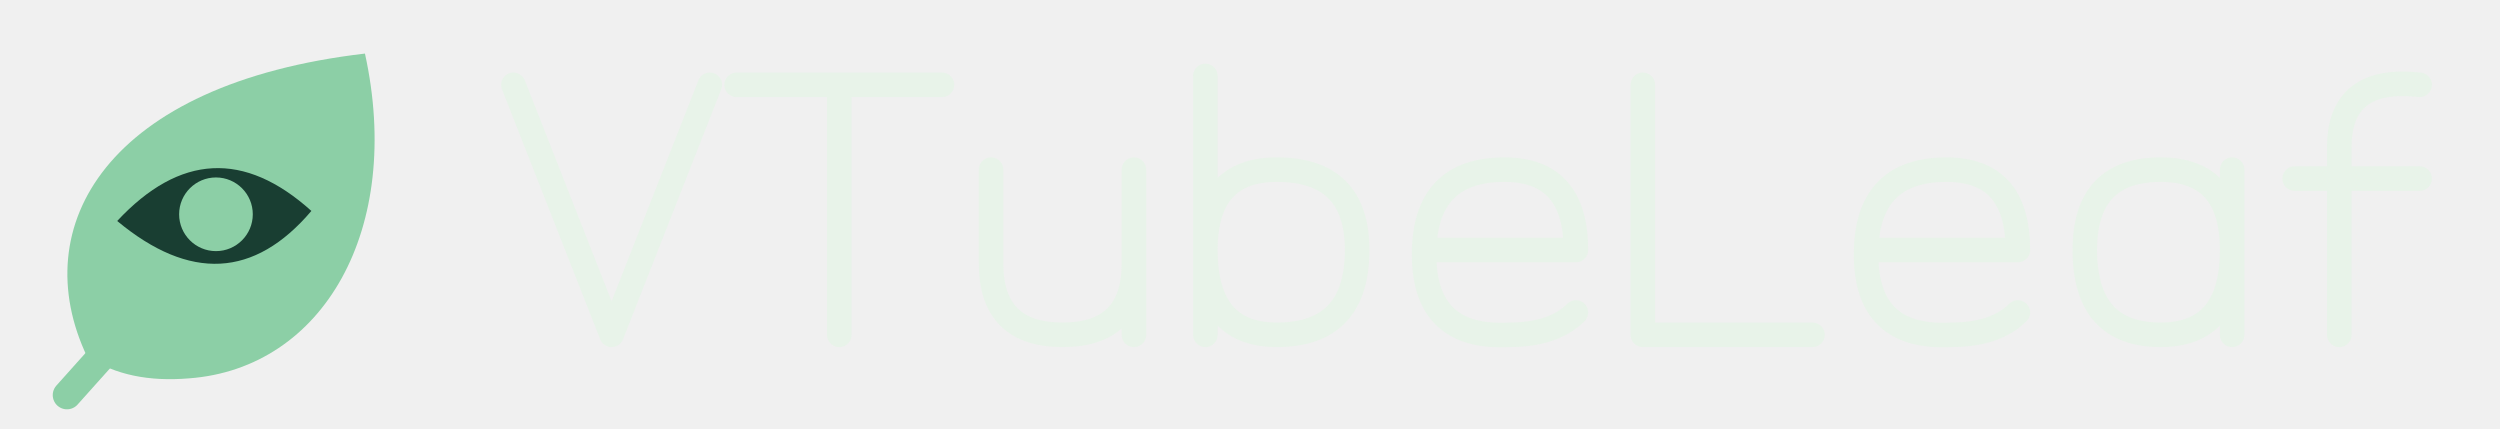
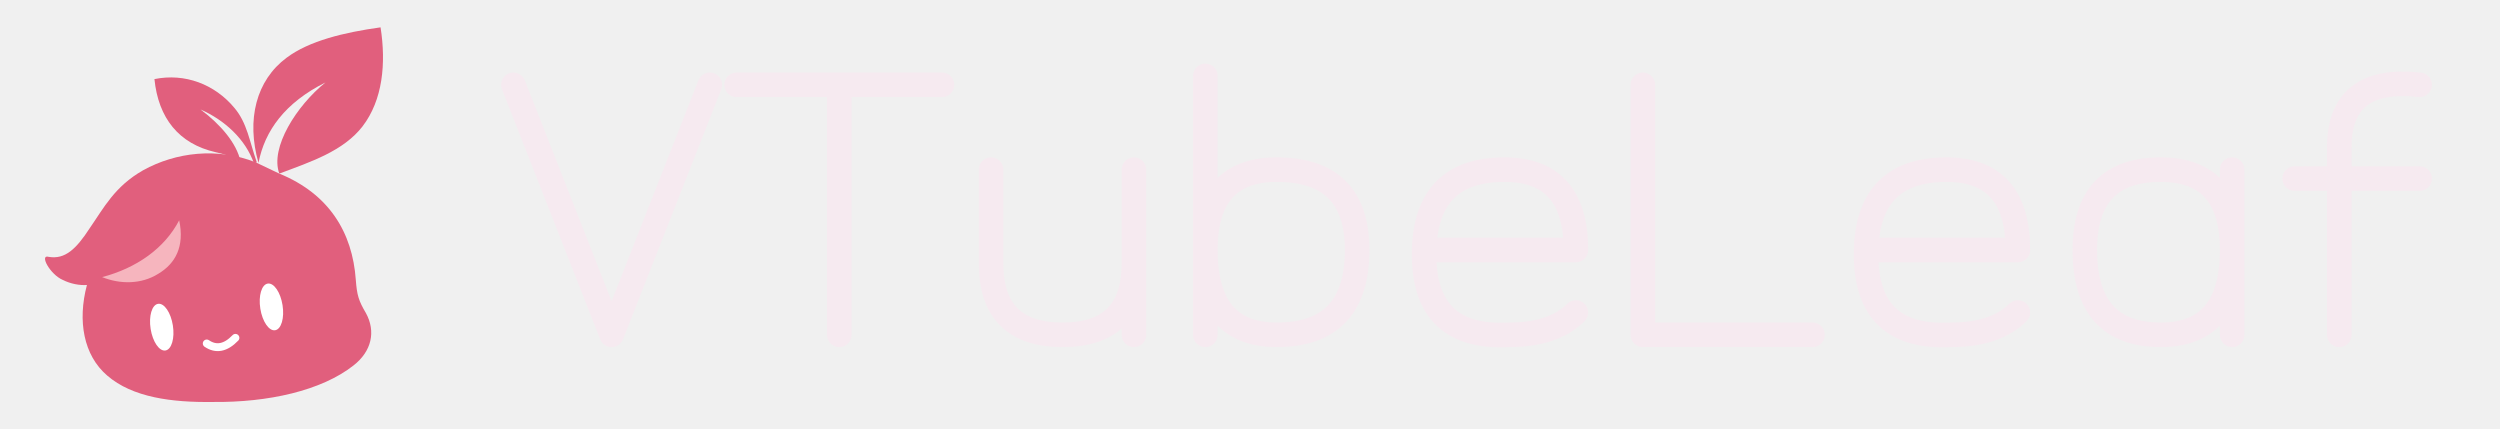
<svg xmlns="http://www.w3.org/2000/svg" width="560" height="96" viewBox="0 0 560 96" fill="none">
  <g transform="translate(0 0) scale(.375)">
-     <path d="M52 213C15 135 64 50 218 32C241 137 193 220 113 226C89 228 69 224 52 213Z" fill="#8CCFA6" />
-     <path d="m74 198-34 38" stroke="#8CCFA6" stroke-width="17" stroke-linecap="round" />
-     <path d="M70 132Q126 72 186 126Q135 186 70 132Z" fill="#193E32" />
-     <circle cx="129" cy="128" r="22" fill="#8CCFA6" />
+     <g transform="translate(27.4 16) scale(.336) translate(-321 -193)">
+       <g fill="#E15F7D">
+         <path d="M696 434C683 397 679 364 656 337C621 295 568 275 514 286C521 355 557 401 623 416C637 419 650 423 667 432C660 400 632 367 596 340C639 359 676 393 691 436Z" />
+         <path d="M699 435C677 358 695 288 749 248C789 218 851 203 916 194C926 258 920 323 884 370C850 414 792 433 736 454C719 408 767 333 818 292C746 328 710 378 699 435Z" />
+         <path d="M694 434C626 407 552 416 494 448C443 477 424 515 399 551C375 588 355 607 326 602C309 597 328 633 351 643C365 650 381 653 394 652C377 716 388 777 430 813C475 852 545 861 618 860C716 861 811 840 868 795C900 770 908 735 890 702C877 680 874 670 872 643C866 558 824 490 736 454Z" />
+       </g>
+       <path d="M421 638C482 622 532 587 558 537C568 584 551 614 521 632C491 651 453 651 421 638Z" fill="#F6B5BE" />
+       <g fill="#FFFFFF">
+         <ellipse cx="527" cy="727" rx="20" ry="42" transform="rotate(-9 527 727)" />
+         <ellipse cx="722" cy="691" rx="20" ry="42" transform="rotate(-9 722 691)" />
+       </g>
+       <path d="M607 756Q632 773 658 746" stroke="#FFFFFF" stroke-width="14" stroke-linecap="round" />
+     </g>
  </g>
  <g transform="translate(105 8)">
-     <path d="M2 6 24 62 46 6" transform="translate(8 5)" stroke="#E8F3E9" stroke-width="5.5" stroke-linecap="round" stroke-linejoin="round" />
-     <path d="M0 6H46M23 6V62" transform="translate(60 5)" stroke="#E8F3E9" stroke-width="5.5" stroke-linecap="round" stroke-linejoin="round" />
-     <path d="M4 25V46Q4 62 20 62Q36 62 36 46V25M36 46V62" transform="translate(113 5)" stroke="#E8F3E9" stroke-width="5.5" stroke-linecap="round" stroke-linejoin="round" />
-     <path d="M4 4V62M4 43Q4 25 20 25Q38 25 38 43Q38 62 20 62Q4 62 4 43" transform="translate(161 5)" stroke="#E8F3E9" stroke-width="5.5" stroke-linecap="round" stroke-linejoin="round" />
-     <path d="M5 43H38Q38 25 22 25Q4 25 4 44Q4 63 23 62Q33 62 38 57" transform="translate(210 5)" stroke="#E8F3E9" stroke-width="5.5" stroke-linecap="round" stroke-linejoin="round" />
-     <path d="M4 6V62H42" transform="translate(259 5)" stroke="#E8F3E9" stroke-width="5.5" stroke-linecap="round" stroke-linejoin="round" />
-     <path d="M5 43H38Q38 25 22 25Q4 25 4 44Q4 63 23 62Q33 62 38 57" transform="translate(309 5)" stroke="#E8F3E9" stroke-width="5.5" stroke-linecap="round" stroke-linejoin="round" />
-     <path d="M37 43Q37 25 21 25Q4 25 4 43Q4 62 21 62Q37 62 37 43M37 25V62" transform="translate(358 5)" stroke="#E8F3E9" stroke-width="5.5" stroke-linecap="round" stroke-linejoin="round" />
-     <path d="M12 62V20Q12 4 30 6M2 27H30" transform="translate(407 5)" stroke="#E8F3E9" stroke-width="5.5" stroke-linecap="round" stroke-linejoin="round" />
+     <path d="M2 6 24 62 46 6" transform="translate(8 5)" stroke="#F6EAF0" stroke-width="5.5" stroke-linecap="round" stroke-linejoin="round" />
+     <path d="M0 6H46M23 6V62" transform="translate(60 5)" stroke="#F6EAF0" stroke-width="5.5" stroke-linecap="round" stroke-linejoin="round" />
+     <path d="M4 25V46Q4 62 20 62Q36 62 36 46V25M36 46V62" transform="translate(113 5)" stroke="#F6EAF0" stroke-width="5.5" stroke-linecap="round" stroke-linejoin="round" />
+     <path d="M4 4V62M4 43Q4 25 20 25Q38 25 38 43Q38 62 20 62Q4 62 4 43" transform="translate(161 5)" stroke="#F6EAF0" stroke-width="5.5" stroke-linecap="round" stroke-linejoin="round" />
+     <path d="M5 43H38Q38 25 22 25Q4 25 4 44Q4 63 23 62Q33 62 38 57" transform="translate(210 5)" stroke="#F6EAF0" stroke-width="5.5" stroke-linecap="round" stroke-linejoin="round" />
+     <path d="M4 6V62H42" transform="translate(259 5)" stroke="#F6EAF0" stroke-width="5.5" stroke-linecap="round" stroke-linejoin="round" />
+     <path d="M5 43H38Q38 25 22 25Q4 25 4 44Q4 63 23 62Q33 62 38 57" transform="translate(309 5)" stroke="#F6EAF0" stroke-width="5.5" stroke-linecap="round" stroke-linejoin="round" />
+     <path d="M37 43Q37 25 21 25Q4 25 4 43Q4 62 21 62Q37 62 37 43M37 25V62" transform="translate(358 5)" stroke="#F6EAF0" stroke-width="5.5" stroke-linecap="round" stroke-linejoin="round" />
+     <path d="M12 62V20Q12 4 30 6M2 27H30" transform="translate(407 5)" stroke="#F6EAF0" stroke-width="5.5" stroke-linecap="round" stroke-linejoin="round" />
  </g>
</svg>
